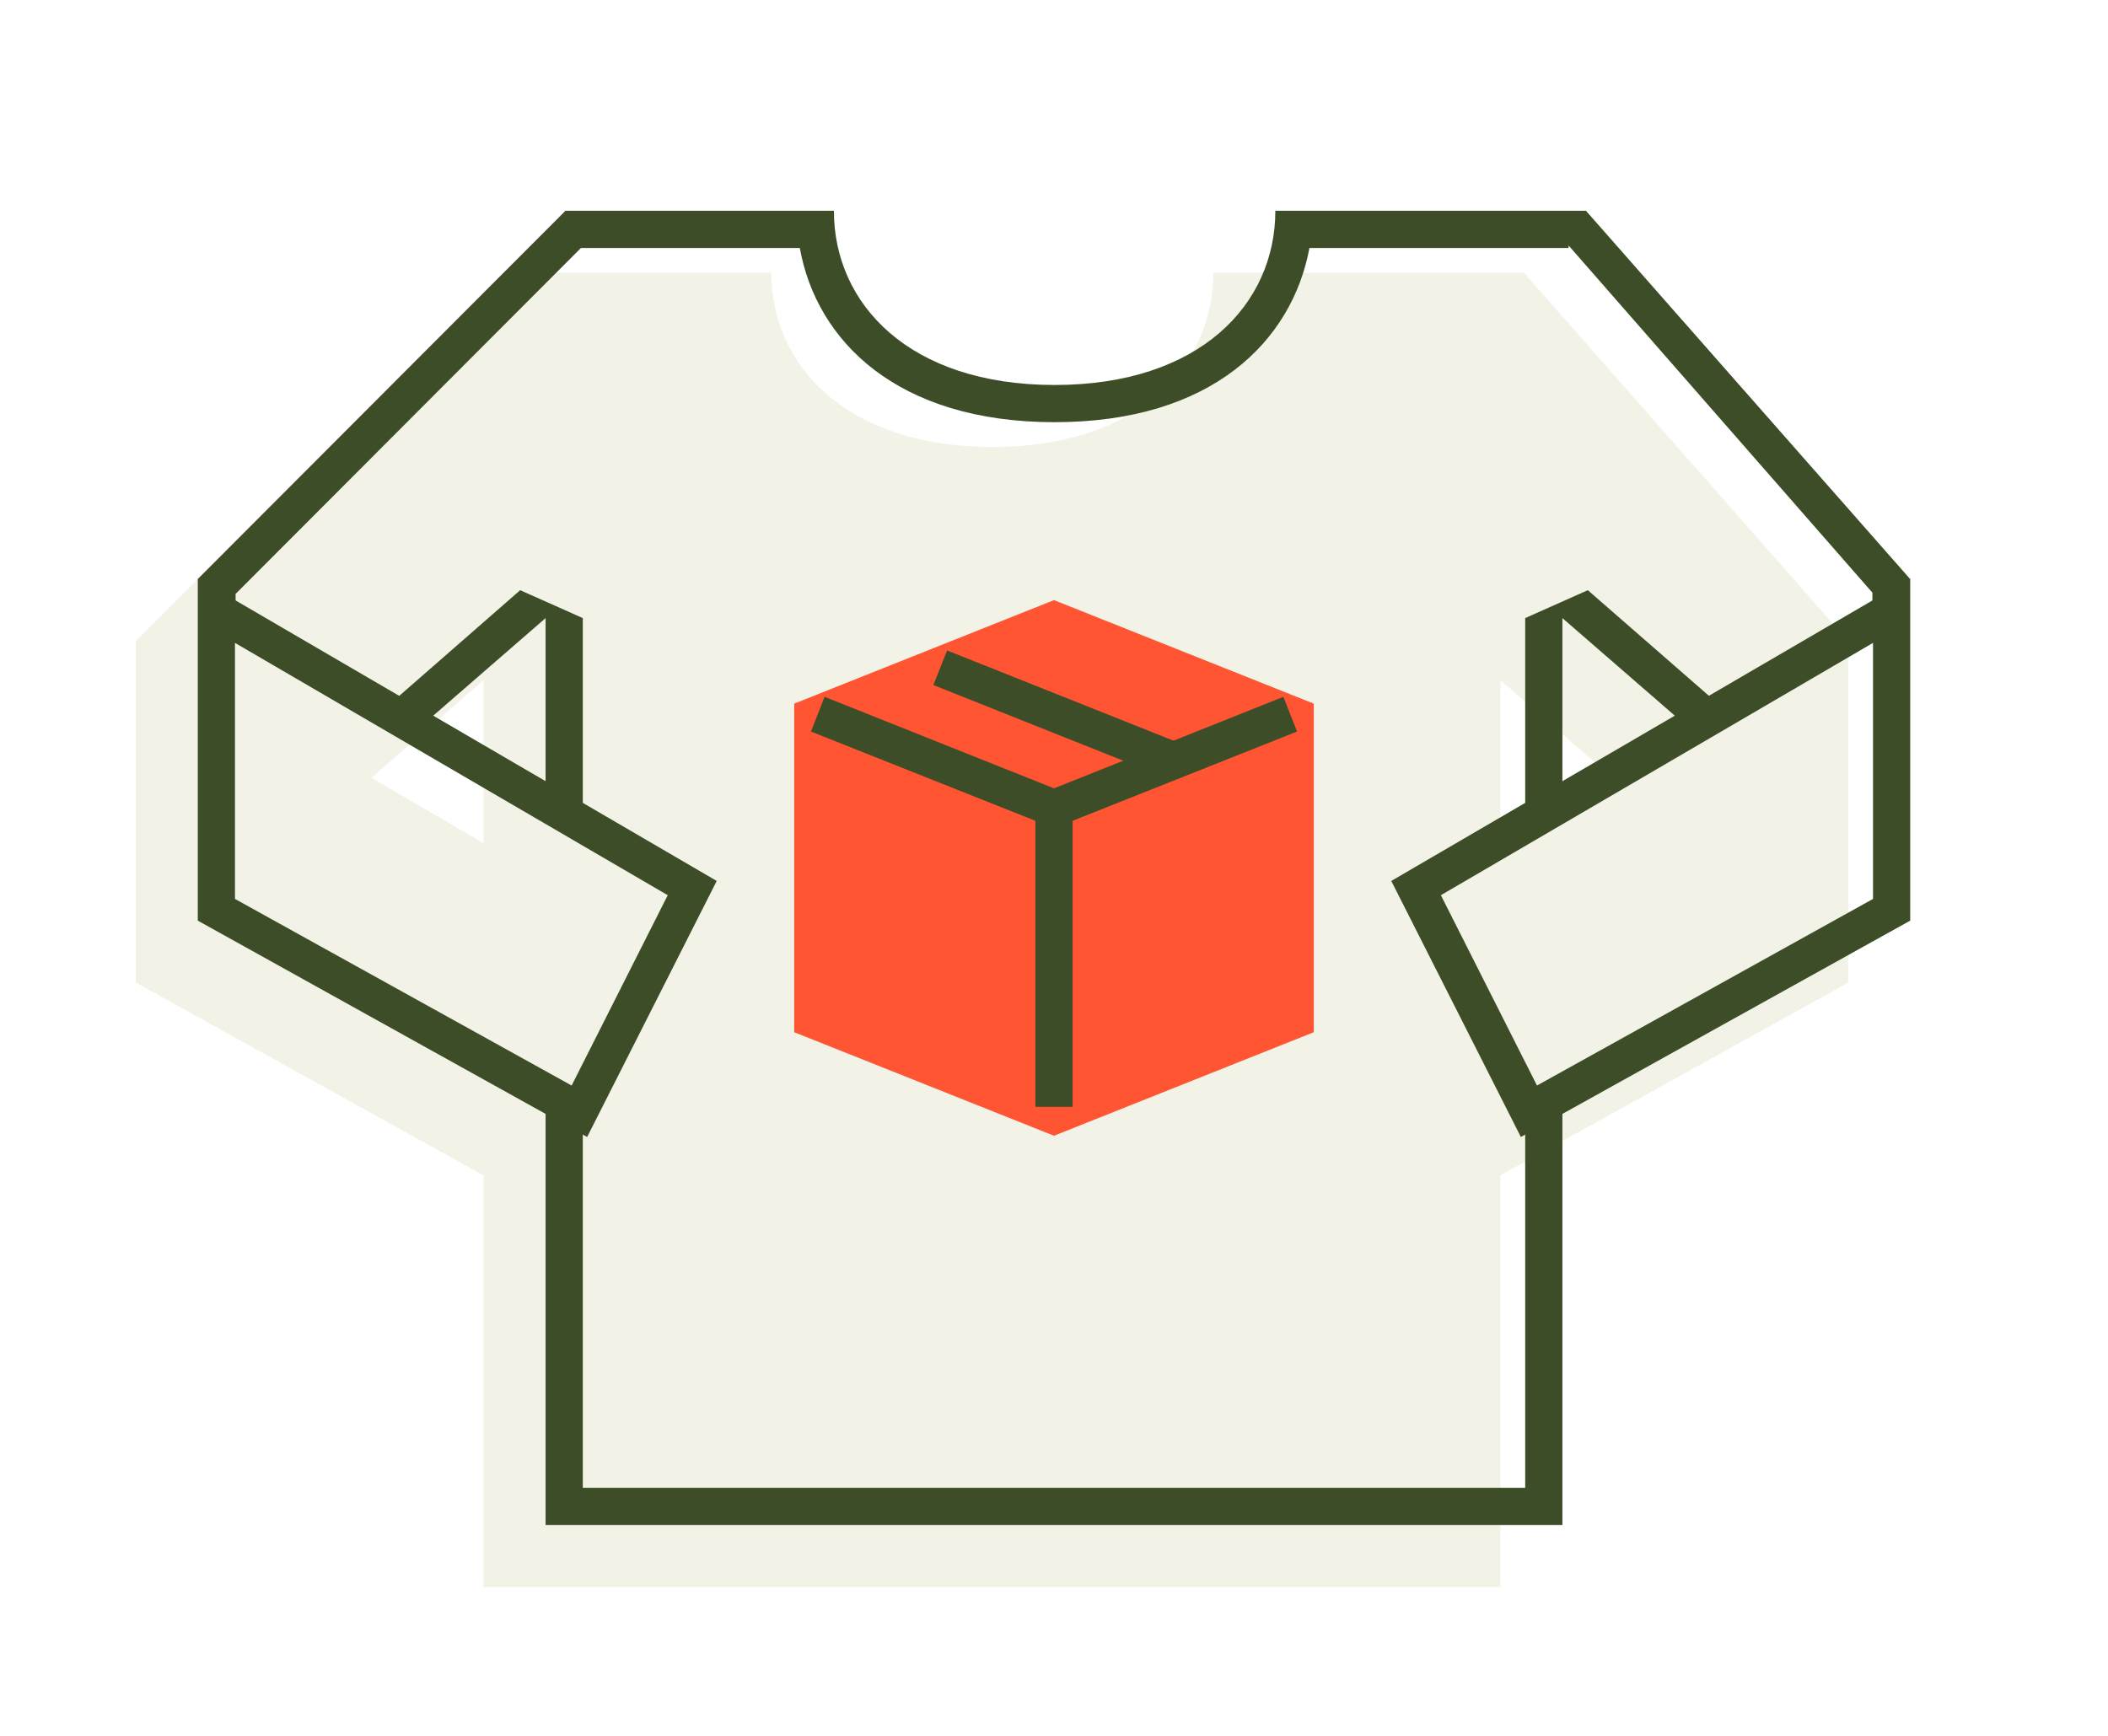
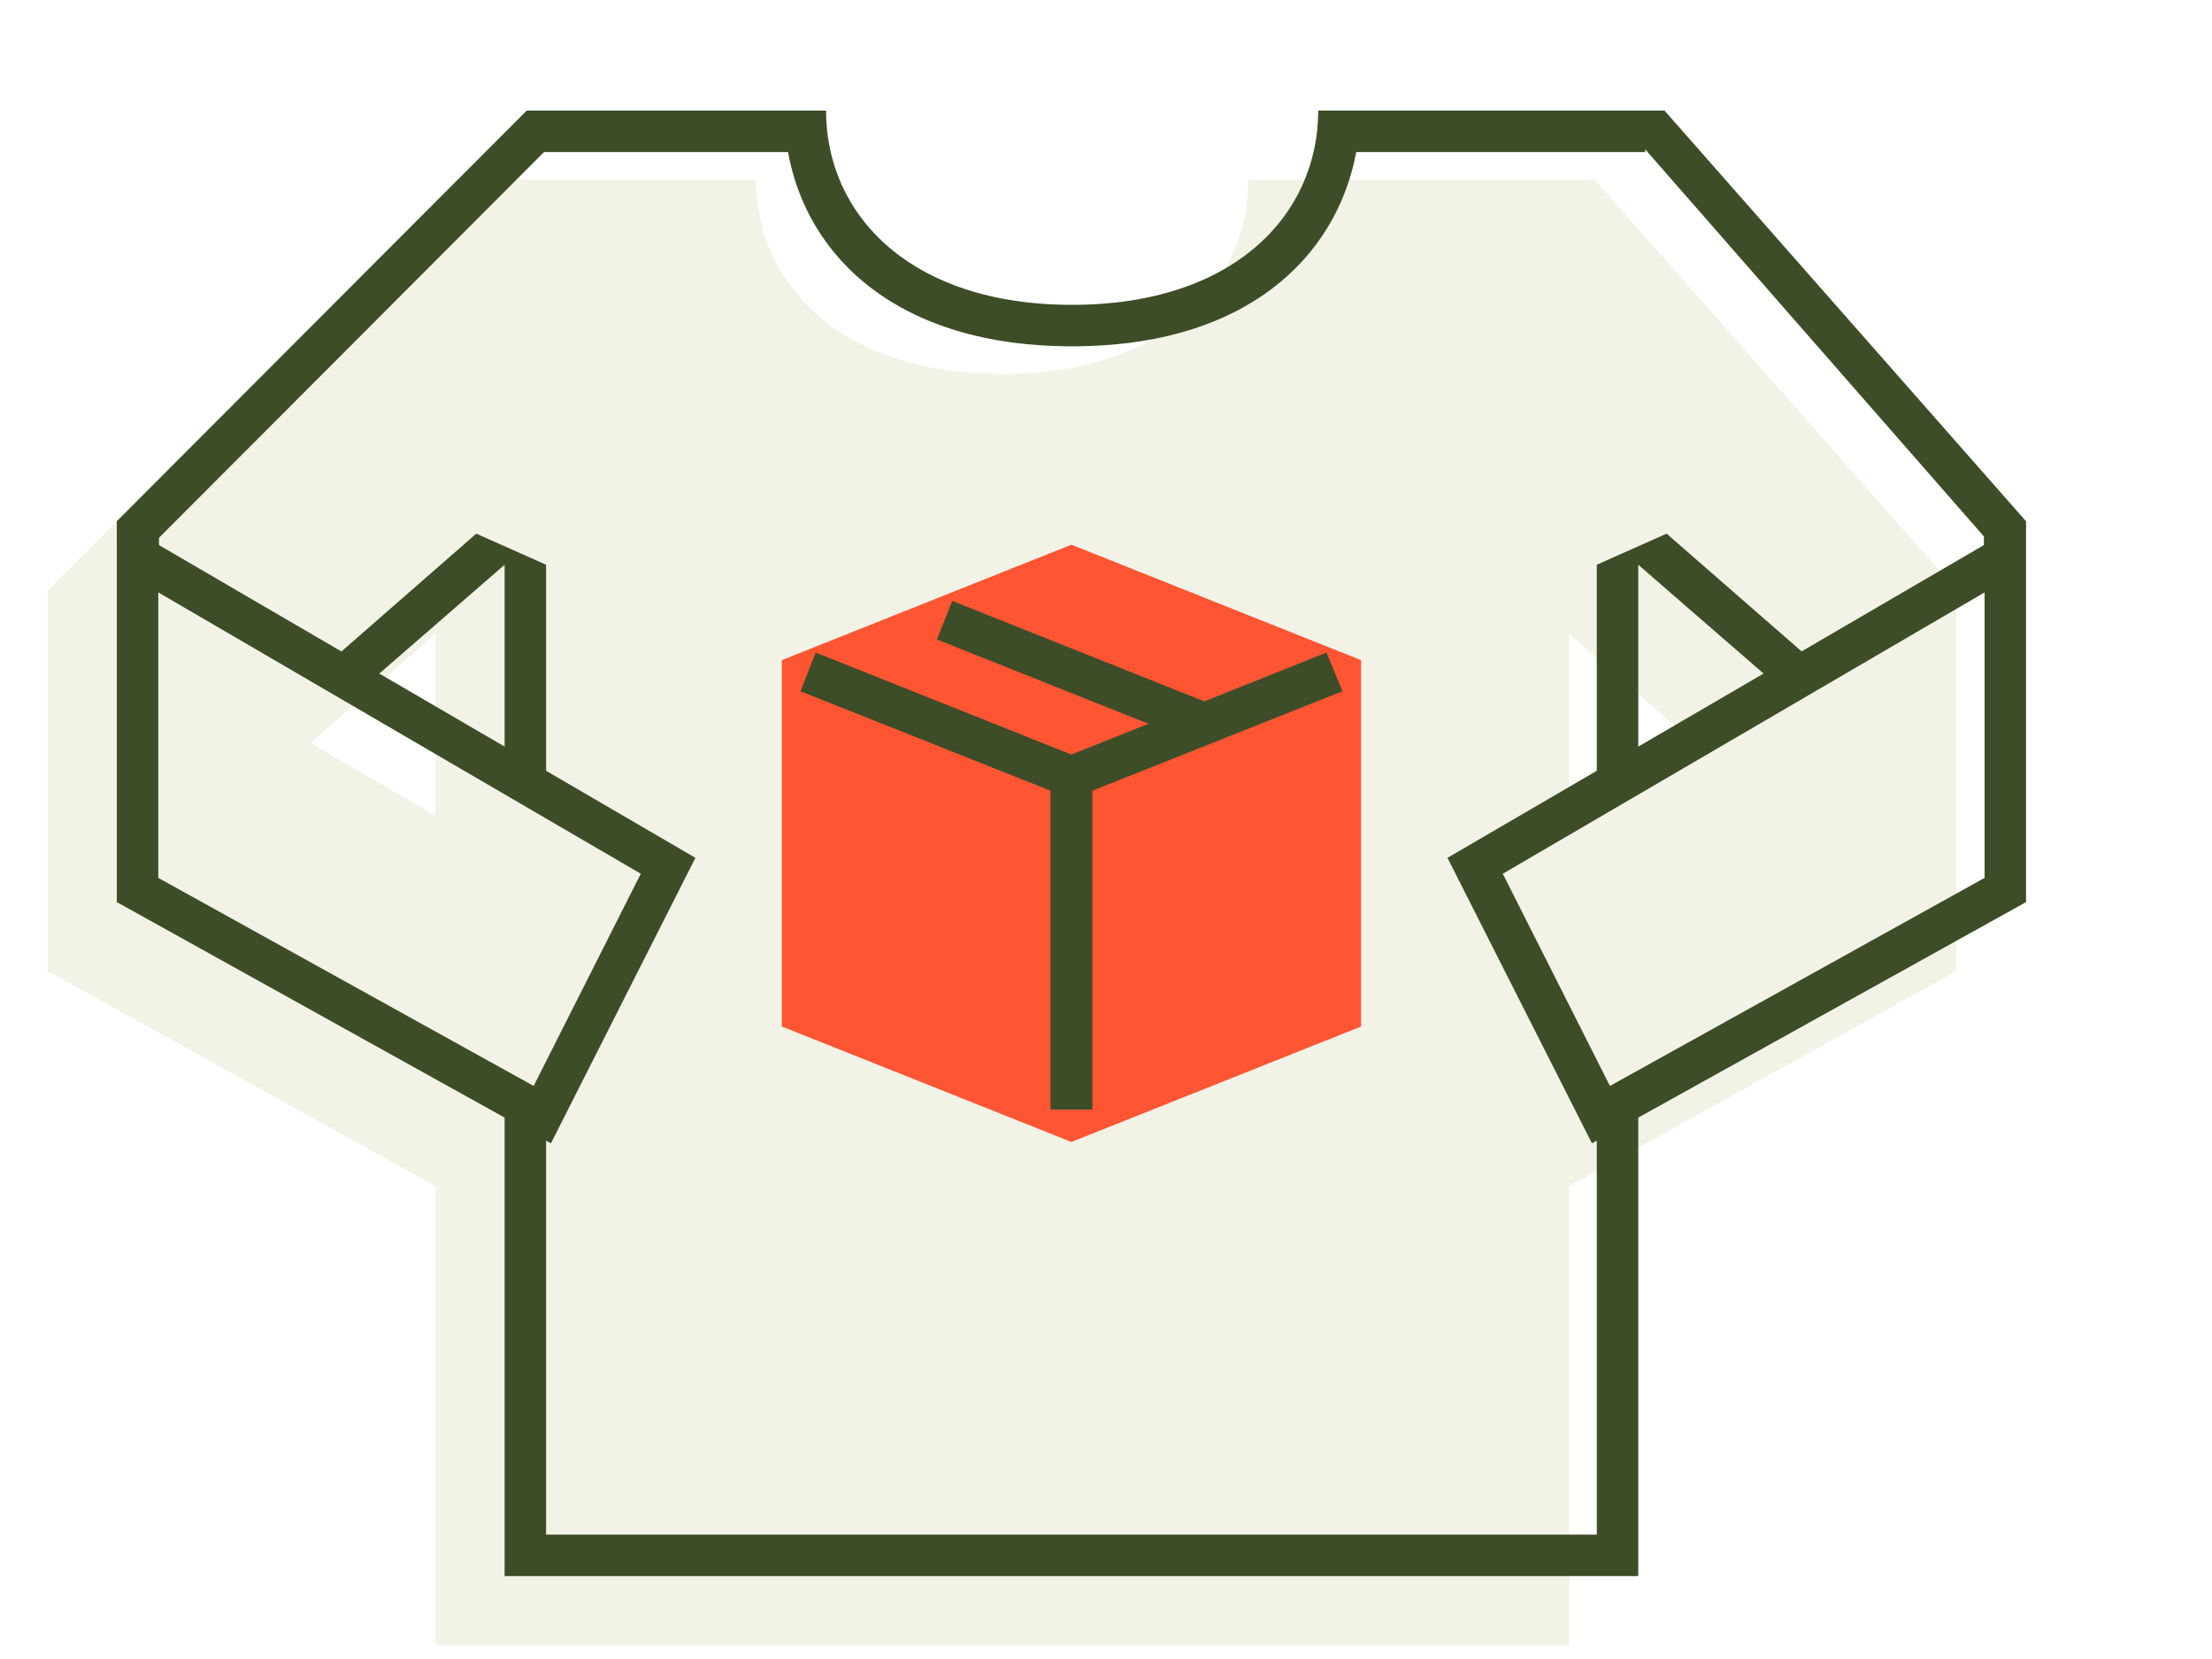
- <svg xmlns="http://www.w3.org/2000/svg" version="1.1" x="0px" y="0px" viewBox="0 0 340 280" enable-background="new 0 0 340 280" xml:space="preserve">
+ <svg xmlns="http://www.w3.org/2000/svg" version="1.1" x="0px" y="0px" viewBox="0 0 320 240" enable-background="new 0 0 320 240" xml:space="preserve">
  <g id="Layer_2">
</g>
  <g id="Layer_1">
</g>
  <g id="Layer_3">
    <g>
      <g>
-         <path fill="#F2F2E7" d="M245.8,44h-50.1c0,15-12.1,28.1-35.6,28.1S124.4,59,124.4,44H81.2L22,103.3v55.2l56-48.8V256h164V109.7     l56,48.8v-55.2L245.8,44z" />
-       </g>
-       <g>
-         <polygon fill="#F2F2E7" points="21.9,158.5 84.7,193.3 105.6,152.1 21.9,103.3    " />
-       </g>
-       <g>
-         <polygon fill="#F2F2E7" points="298.1,158.5 235.3,193.3 214.4,152.1 298.1,103.3    " />
-       </g>
-     </g>
-     <g>
-       <g>
        <g>
-           <polygon fill="#FF5533" points="211.9,166.5 170,183.2 128.1,166.5 128.1,113.5 170,96.8 211.9,113.5     " />
+           <path fill="#F2F2E7" d="M230.7,26h-50.1c0,15-12.1,28.1-35.6,28.1S109.4,41,109.4,26H66.2L7,85.3v55.2l56-48.8V238h164V91.7      l56,48.8V85.3L230.7,26z" />
+         </g>
+         <g>
+           <polygon fill="#F2F2E7" points="6.9,140.5 69.7,175.3 90.6,134.1 6.9,85.3     " />
+         </g>
+         <g>
+           <polygon fill="#F2F2E7" points="283,140.5 220.3,175.3 199.4,134.1 283,85.3     " />
        </g>
      </g>
      <g>
        <g>
          <g>
-             <polygon fill="#3C4D27" points="173,178.5 167,178.5 167,132.4 130.8,118 133,112.4 171.1,127.6 173,130.3      " />
+             <polygon fill="#FF5533" points="196.9,148.5 155,165.2 113.1,148.5 113.1,95.5 155,78.8 196.9,95.5      " />
          </g>
        </g>
        <g>
          <g>
-             <rect x="150.2" y="112.3" transform="matrix(0.929 0.3702 -0.3702 0.929 54.7986 -55.0065)" fill="#3C4D27" width="41" height="6" />
+             <g>
+               <polygon fill="#3C4D27" points="158,160.5 152,160.5 152,114.4 115.8,100 118,94.4 156.1,109.6 158,112.3       " />
+             </g>
          </g>
-         </g>
-         <g>
-           <g>
-             <polygon fill="#3C4D27" points="173,178.5 167,178.5 167,130.3 168.9,127.6 207,112.4 209.2,118 173,132.4      " />
-           </g>
-         </g>
-       </g>
-     </g>
-     <g>
-       <g>
-         <g>
          <g>
            <g>
-               <path fill="#3C4D27" d="M67.5,117.5L88,99.7V129l6,4V99.7l-10.1-4.5l-21.4,18.7L67.5,117.5z M246,177v63H94v-62l-6-2v70h164        v-70L246,177z M278,114.3l-21.9-19.1L246,99.7V133l6-4V99.7l20.5,17.8L278,114.3z M253,39.6l49,56v4.4l6-2v-4.7L255.8,34l0,0        h-50.1c0,15-12.1,28.1-35.6,28.1S134.5,49,134.5,34H91.2L32,93.3V96l6,3v-3.2L93.7,40H129c2.7,15,15.7,28.1,41.1,28.1        S208.4,55,211.2,40H253" />
+               <rect x="135.2" y="94.3" transform="matrix(0.929 0.3702 -0.3702 0.929 47.068 -50.7234)" fill="#3C4D27" width="41" height="6" />
+             </g>
+           </g>
+           <g>
+             <g>
+               <polygon fill="#3C4D27" points="158,160.5 152,160.5 152,112.3 153.9,109.6 191.9,94.4 194.2,100 158,114.4       " />
            </g>
          </g>
        </g>
      </g>
      <g>
        <g>
          <g>
            <g>
-               <path fill="#3C4D27" d="M37.9,103.7l69.8,40.7l-15.5,30.7L37.9,145V103.7 M31.9,93.3v55.2l62.8,34.9l20.9-41.3L31.9,93.3        L31.9,93.3z" />
+               <g>
+                 <path fill="#3C4D27" d="M52.5,99.5L73,81.7V111l6,4V81.7l-10.1-4.5L47.5,95.9L52.5,99.5z M231,159v63H79v-62l-6-2v70h164v-70         L231,159z M263,96.3l-21.9-19.1L231,81.7V115l6-4V81.7l20.5,17.8L263,96.3z M238,21.6l49,56V82l6-2v-4.7L240.8,16l0,0h-50.1         c0,15-12.1,28.1-35.6,28.1S119.5,31,119.5,16H76.2L17,75.3V78l6,3v-3.2L78.7,22H114c2.7,15,15.7,28.1,41.1,28.1         S193.4,37,196.2,22H238" />
+               </g>
            </g>
          </g>
        </g>
-       </g>
-       <g>
        <g>
          <g>
            <g>
-               <path fill="#3C4D27" d="M302.1,103.7V145l-54.2,30.1l-15.5-30.7L302.1,103.7 M308.1,93.3l-83.7,48.8l20.9,41.3l62.8-34.9V93.3        L308.1,93.3z" />
+               <g>
+                 <path fill="#3C4D27" d="M22.9,85.7l69.8,40.7l-15.5,30.7L22.9,127V85.7 M16.9,75.3v55.2l62.8,34.9l20.9-41.3L16.9,75.3         L16.9,75.3z" />
+               </g>
+             </g>
+           </g>
+         </g>
+         <g>
+           <g>
+             <g>
+               <g>
+                 <path fill="#3C4D27" d="M287.1,85.7V127l-54.2,30.1l-15.5-30.7L287.1,85.7 M293.1,75.3l-83.7,48.8l20.9,41.3l62.8-34.9V75.3         L293.1,75.3z" />
+               </g>
            </g>
          </g>
        </g>
      </g>
    </g>
  </g>
</svg>
